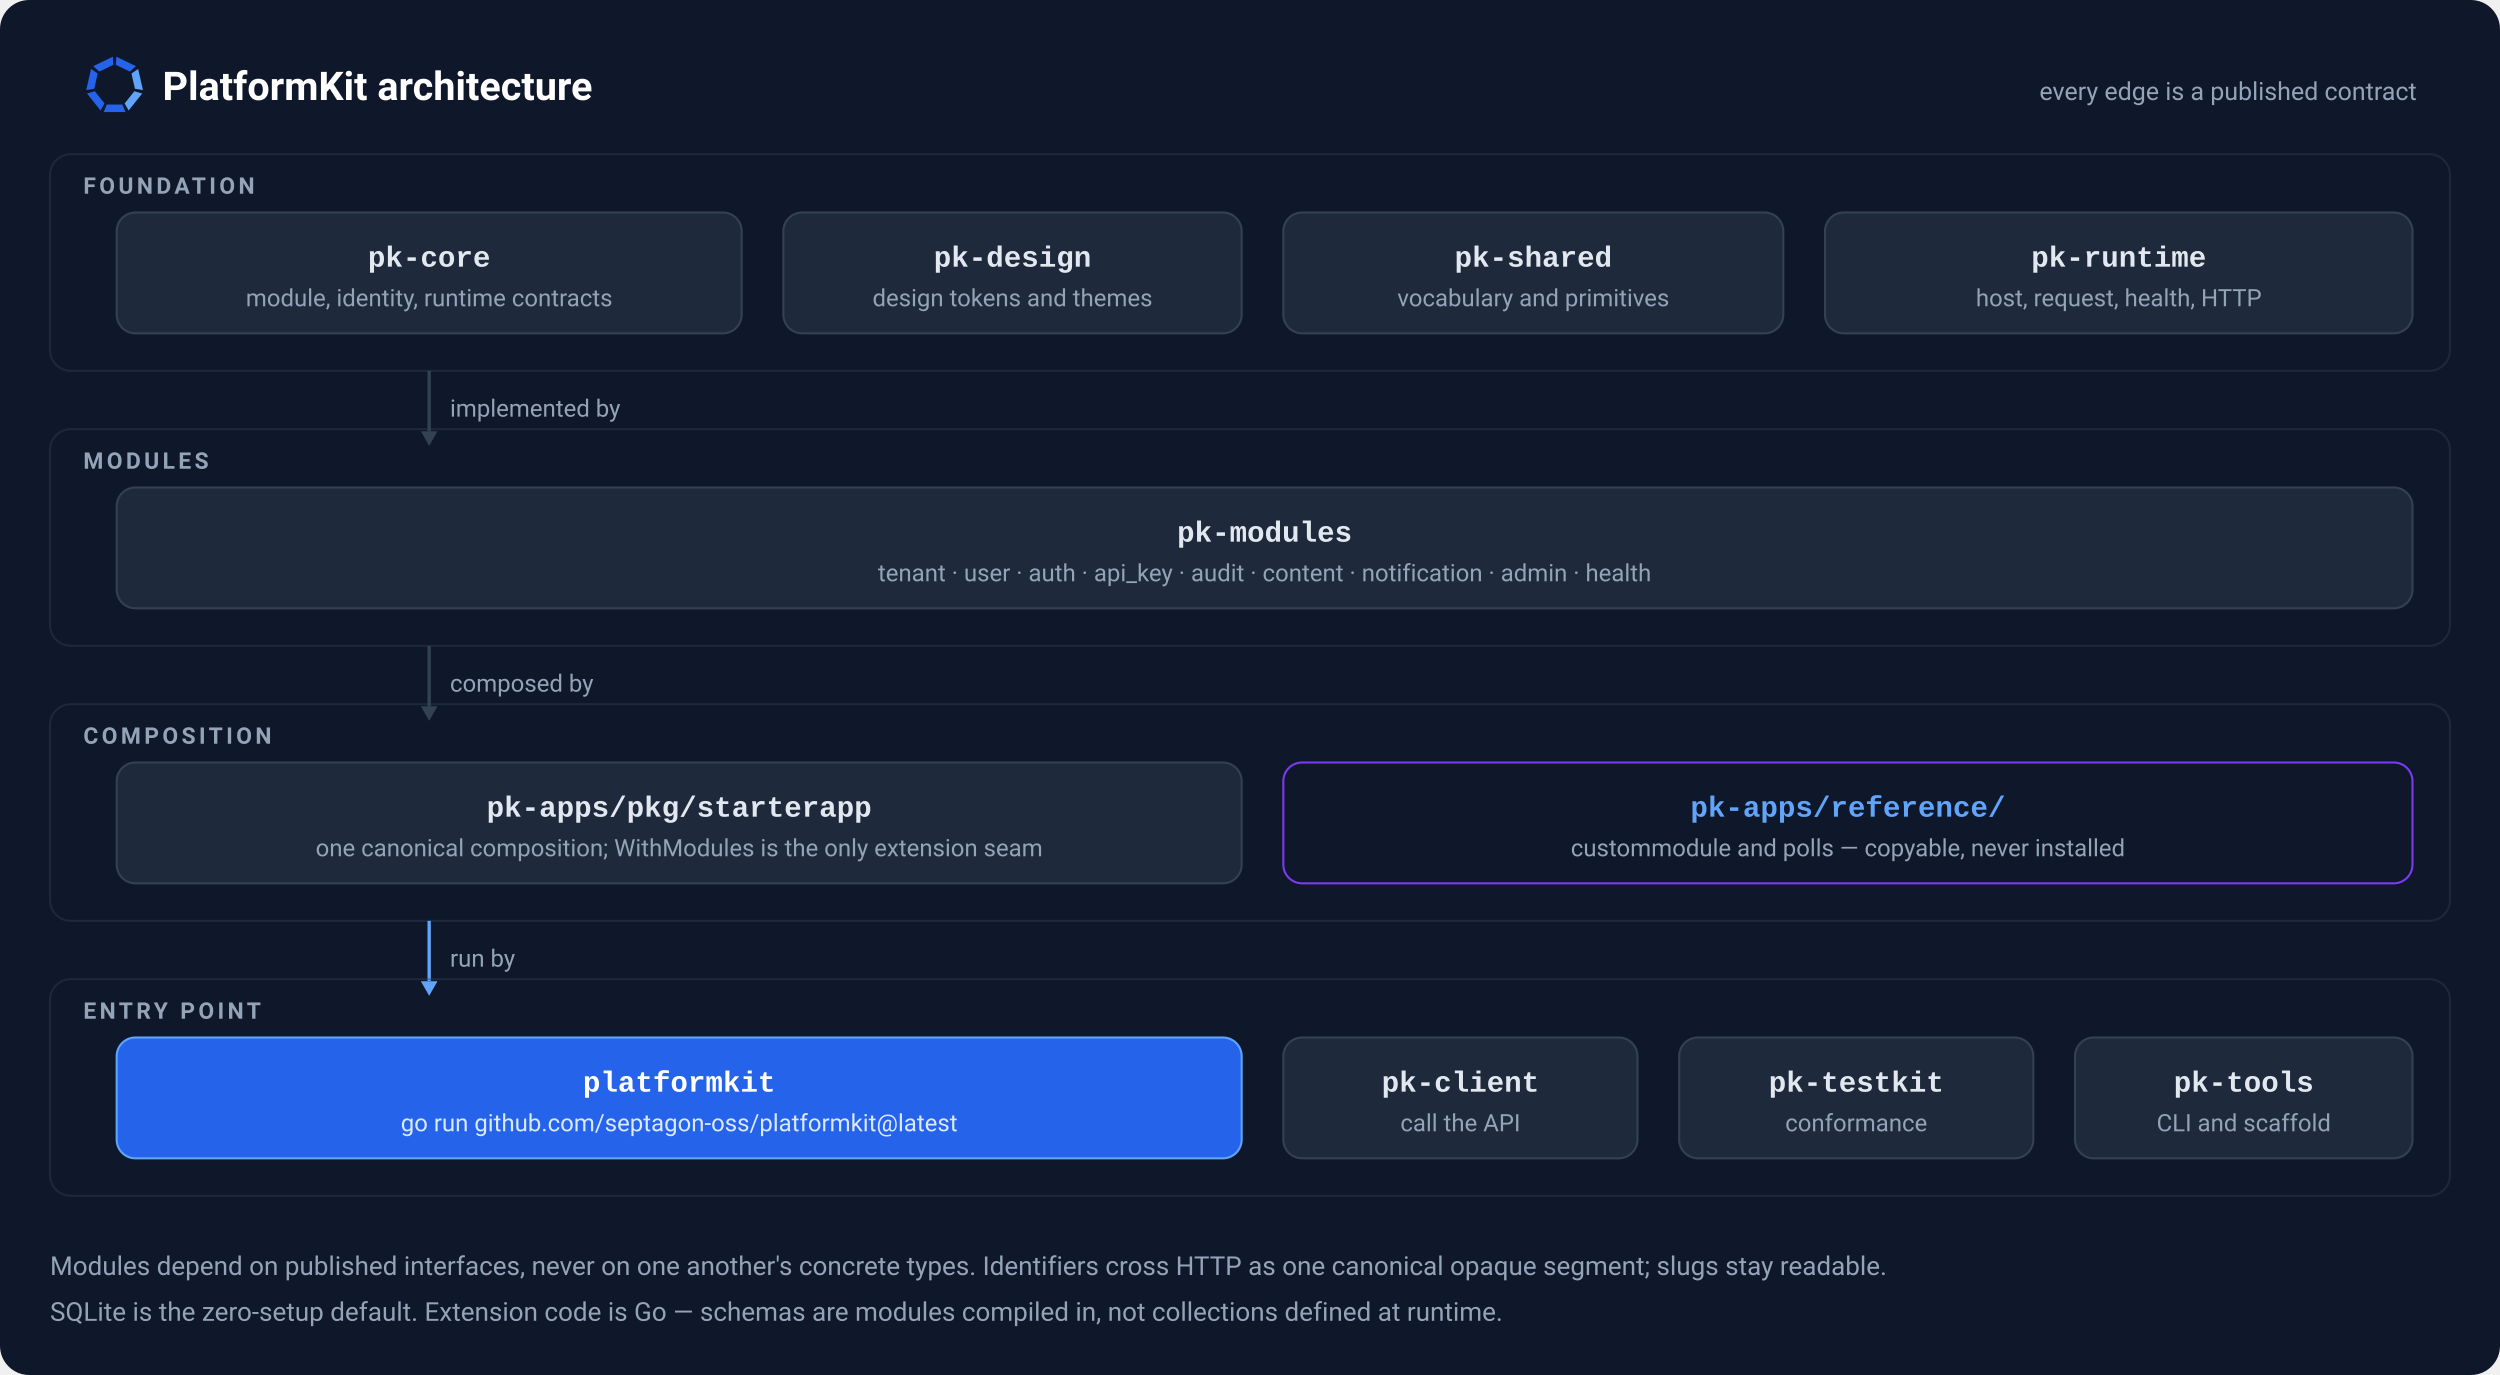
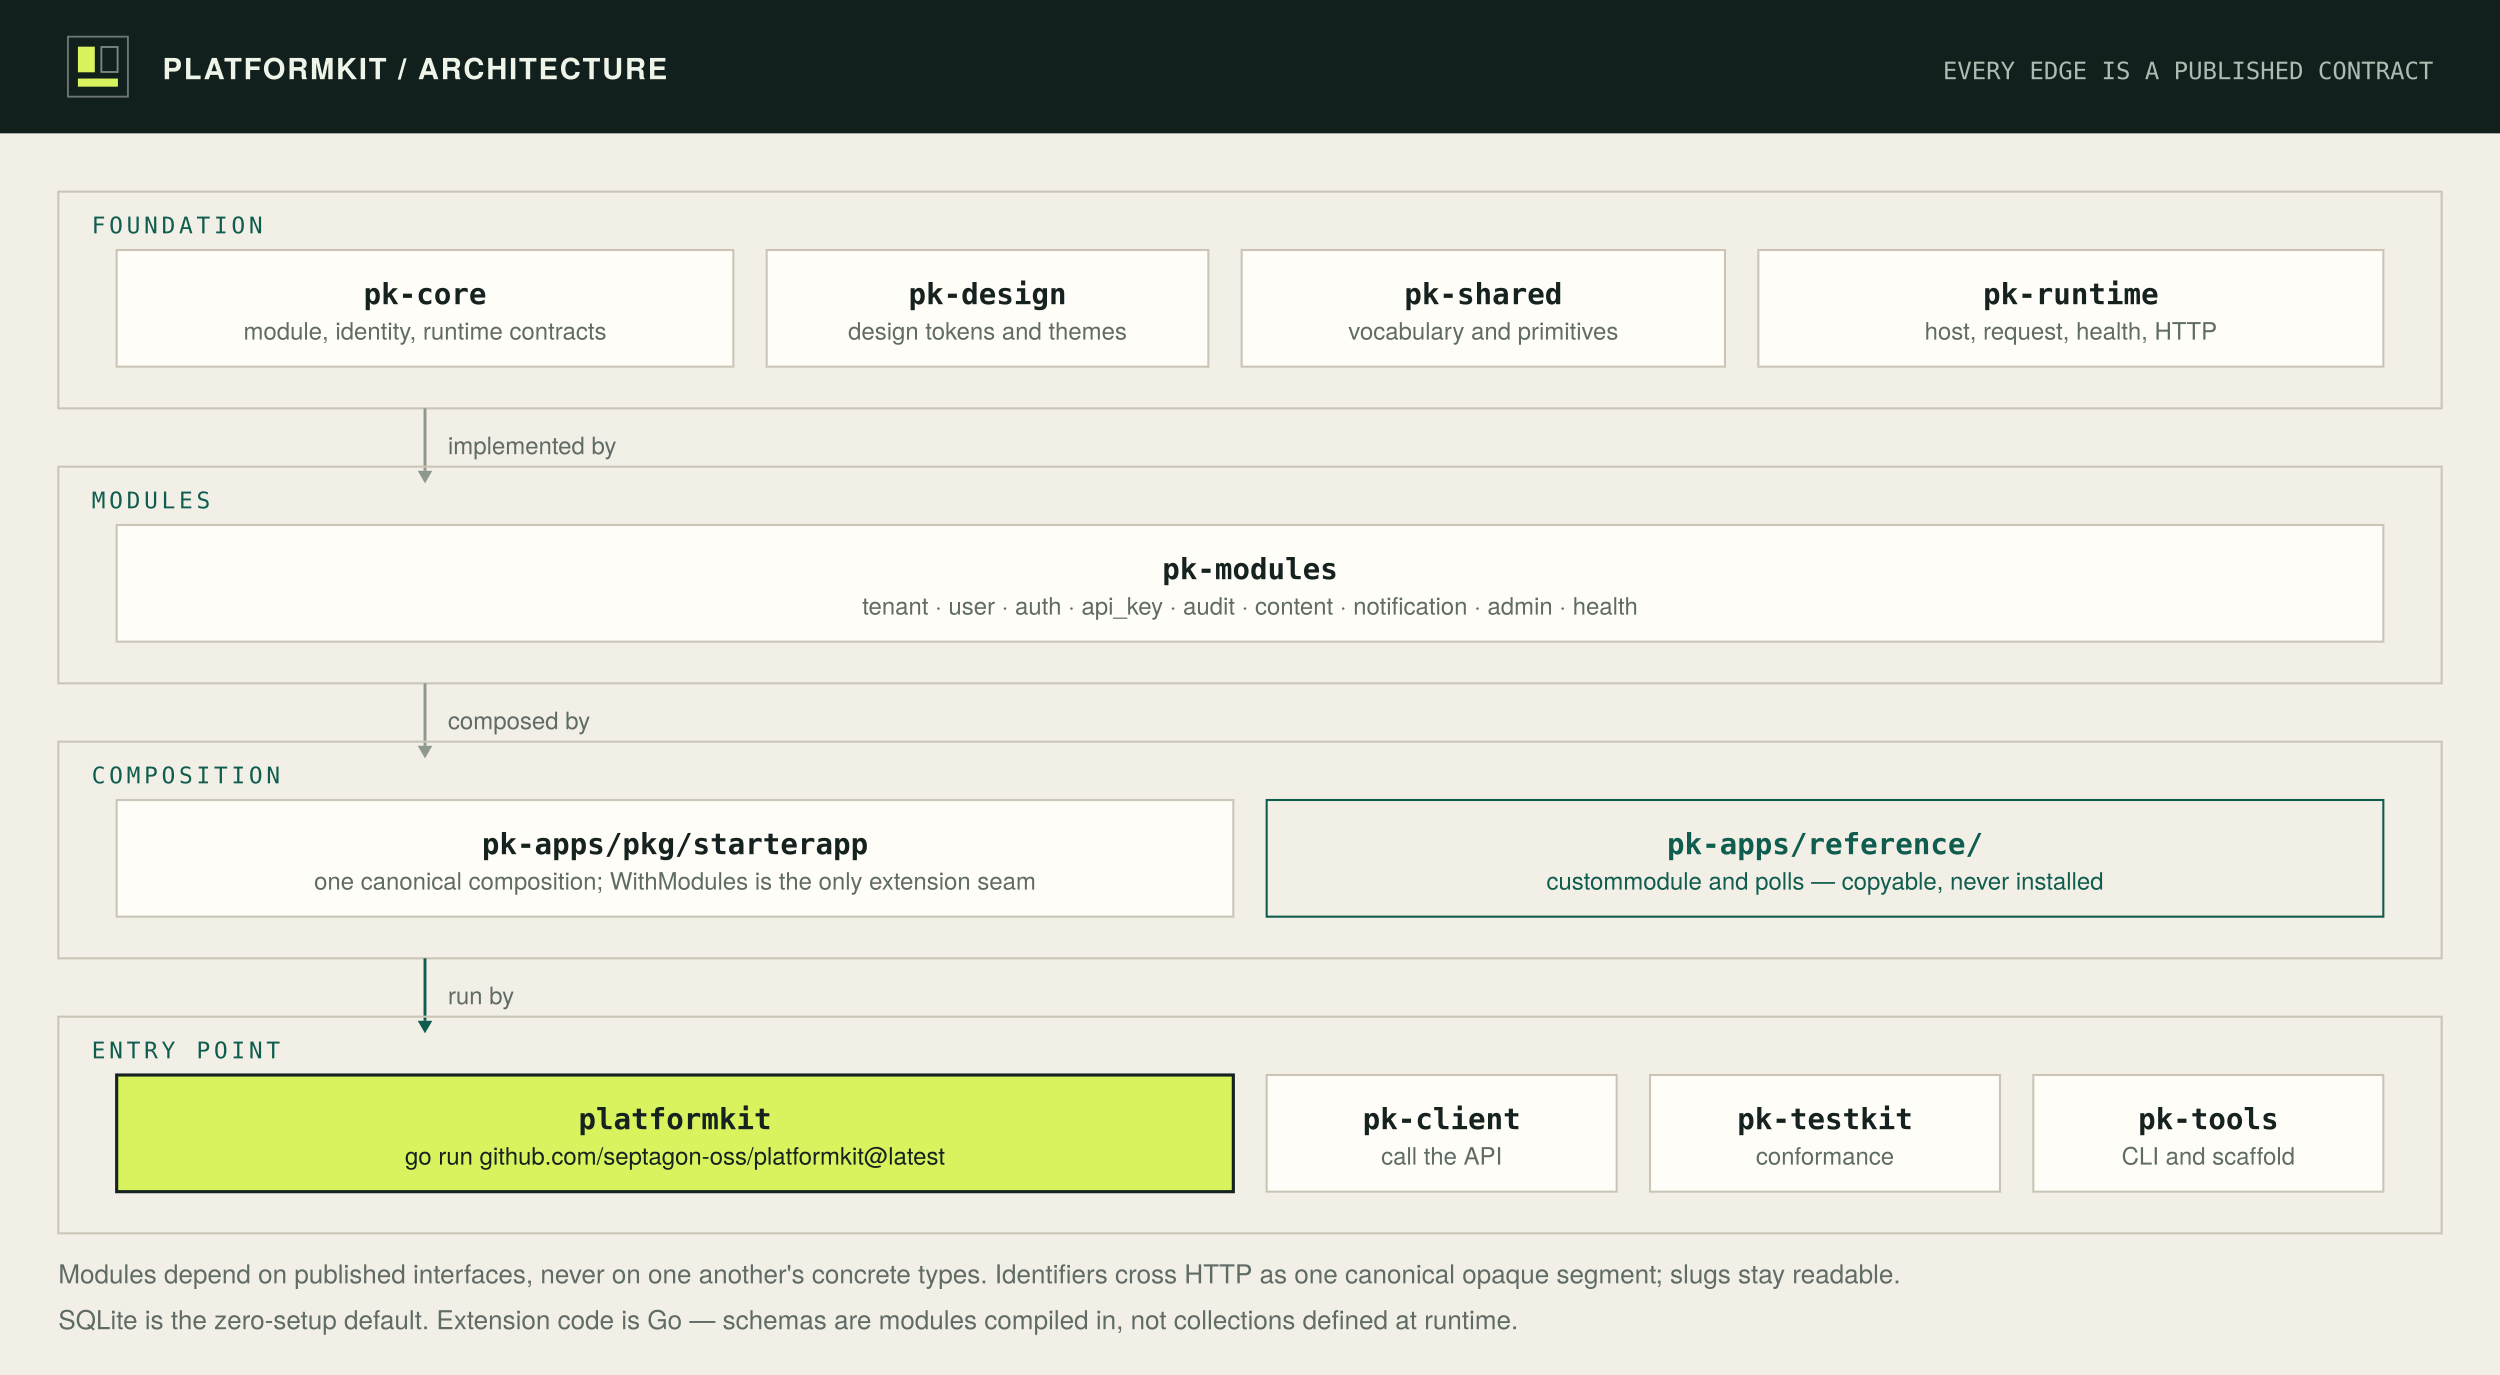
<svg xmlns="http://www.w3.org/2000/svg" viewBox="0 0 1200 660" width="1200" height="660" role="img" aria-label="PlatformKit layered architecture: contracts and tokens at the foundation, a runtime host, nine reference modules that talk only through published ports, one composition in pk-apps, and the platformkit front door; client, testkit and tools sit alongside">
-   <rect width="1200" height="660" rx="14" fill="#0f172a" />
-   <g transform="translate(40,26) scale(0.30)">
-     <path d="M 52.81,4.09 L 84.15,19.18 L 74.50,27.89 L 52.01,17.06 Z" fill="#2563eb" />
-     <path d="M 87.65,23.57 L 95.39,57.48 L 82.56,55.37 L 77.01,31.04 Z" fill="#60a5fa" />
-     <path d="M 94.14,62.95 L 72.45,90.15 L 66.11,78.80 L 81.66,59.29 Z" fill="#60a5fa" />
-     <path d="M 67.39,92.59 L 32.61,92.59 L 37.52,80.55 L 62.48,80.55 Z" fill="#2563eb" />
-     <path d="M 27.55,90.15 L 5.86,62.95 L 18.34,59.29 L 33.89,78.80 Z" fill="#2563eb" />
-     <path d="M 4.61,57.48 L 12.35,23.57 L 22.99,31.04 L 17.44,55.37 Z" fill="#2563eb" />
-     <path d="M 15.85,19.18 L 47.19,4.09 L 47.99,17.06 L 25.50,27.89 Z" fill="#2563eb" />
+   <rect width="1200" height="660" fill="#f2efe7" />
+   <rect width="1200" height="64" fill="#12201d" />
+   <g transform="translate(32,17) scale(0.3)">
+     <rect x="2" y="2" width="96" height="96" fill="none" stroke="rgba(255,255,255,.38)" stroke-width="3" />
+     <rect x="18" y="18" width="27" height="41" fill="#d8f35d" />
+     <rect x="55.5" y="18.5" width="26" height="40" fill="none" stroke="rgba(255,255,255,.45)" stroke-width="3" />
+     <rect x="18" y="69" width="64" height="13" fill="#d8f35d" />
  </g>
-   <text x="78" y="48" font-family="ui-sans-serif,-apple-system,'Segoe UI',Roboto,Helvetica,Arial,sans-serif" font-size="19" font-weight="700" fill="#ffffff">PlatformKit architecture</text>
-   <text x="1160" y="48" text-anchor="end" font-family="ui-sans-serif,-apple-system,'Segoe UI',Roboto,Helvetica,Arial,sans-serif" font-size="12" fill="#94a3b8">every edge is a published contract</text>
-   <rect x="24" y="74" width="1152" height="104" rx="10" fill="none" stroke="#334155" opacity="0.4" />
-   <text x="40" y="93" font-family="ui-sans-serif,-apple-system,'Segoe UI',Roboto,Helvetica,Arial,sans-serif" font-size="11" font-weight="700" letter-spacing="1.6" fill="#94a3b8">FOUNDATION</text>
-   <rect x="56" y="102" width="300" height="58" rx="9" fill="#1e293b" stroke="#334155" />
-   <text x="206.0" y="128" text-anchor="middle" font-family="ui-monospace,SFMono-Regular,Menlo,Consolas,'Liberation Mono',monospace" font-size="14" font-weight="600" fill="#e2e8f0">pk-core</text>
-   <text x="206.0" y="147" text-anchor="middle" font-family="ui-sans-serif,-apple-system,'Segoe UI',Roboto,Helvetica,Arial,sans-serif" font-size="11.5" fill="#94a3b8">module, identity, runtime contracts</text>
-   <rect x="376" y="102" width="220" height="58" rx="9" fill="#1e293b" stroke="#334155" />
-   <text x="486.0" y="128" text-anchor="middle" font-family="ui-monospace,SFMono-Regular,Menlo,Consolas,'Liberation Mono',monospace" font-size="14" font-weight="600" fill="#e2e8f0">pk-design</text>
-   <text x="486.0" y="147" text-anchor="middle" font-family="ui-sans-serif,-apple-system,'Segoe UI',Roboto,Helvetica,Arial,sans-serif" font-size="11.5" fill="#94a3b8">design tokens and themes</text>
-   <rect x="616" y="102" width="240" height="58" rx="9" fill="#1e293b" stroke="#334155" />
-   <text x="736.0" y="128" text-anchor="middle" font-family="ui-monospace,SFMono-Regular,Menlo,Consolas,'Liberation Mono',monospace" font-size="14" font-weight="600" fill="#e2e8f0">pk-shared</text>
-   <text x="736.0" y="147" text-anchor="middle" font-family="ui-sans-serif,-apple-system,'Segoe UI',Roboto,Helvetica,Arial,sans-serif" font-size="11.5" fill="#94a3b8">vocabulary and primitives</text>
-   <rect x="876" y="102" width="282" height="58" rx="9" fill="#1e293b" stroke="#334155" />
-   <text x="1017.0" y="128" text-anchor="middle" font-family="ui-monospace,SFMono-Regular,Menlo,Consolas,'Liberation Mono',monospace" font-size="14" font-weight="600" fill="#e2e8f0">pk-runtime</text>
-   <text x="1017.0" y="147" text-anchor="middle" font-family="ui-sans-serif,-apple-system,'Segoe UI',Roboto,Helvetica,Arial,sans-serif" font-size="11.5" fill="#94a3b8">host, request, health, HTTP</text>
-   <path d="M 206 178 L 206 207" stroke="#334155" stroke-width="1.6" fill="none" />
-   <path d="M 202 207 L 206 214 L 210 207 Z" fill="#334155" />
-   <text x="216" y="200" font-family="ui-sans-serif,-apple-system,'Segoe UI',Roboto,Helvetica,Arial,sans-serif" font-size="11.5" fill="#94a3b8">implemented by</text>
-   <rect x="24" y="206" width="1152" height="104" rx="10" fill="none" stroke="#334155" opacity="0.4" />
-   <text x="40" y="225" font-family="ui-sans-serif,-apple-system,'Segoe UI',Roboto,Helvetica,Arial,sans-serif" font-size="11" font-weight="700" letter-spacing="1.6" fill="#94a3b8">MODULES</text>
-   <rect x="56" y="234" width="1102" height="58" rx="9" fill="#1e293b" stroke="#334155" />
-   <text x="607.0" y="260" text-anchor="middle" font-family="ui-monospace,SFMono-Regular,Menlo,Consolas,'Liberation Mono',monospace" font-size="14" font-weight="600" fill="#e2e8f0">pk-modules</text>
-   <text x="607.0" y="279" text-anchor="middle" font-family="ui-sans-serif,-apple-system,'Segoe UI',Roboto,Helvetica,Arial,sans-serif" font-size="11.5" fill="#94a3b8">tenant · user · auth · api_key · audit · content · notification · admin · health</text>
-   <text x="1148" y="266" text-anchor="end" font-family="ui-sans-serif,-apple-system,'Segoe UI',Roboto,Helvetica,Arial,sans-serif" font-size="11" fill="#94a3b8" />
-   <path d="M 206 310 L 206 339" stroke="#334155" stroke-width="1.6" fill="none" />
-   <path d="M 202 339 L 206 346 L 210 339 Z" fill="#334155" />
-   <text x="216" y="332" font-family="ui-sans-serif,-apple-system,'Segoe UI',Roboto,Helvetica,Arial,sans-serif" font-size="11.5" fill="#94a3b8">composed by</text>
-   <rect x="24" y="338" width="1152" height="104" rx="10" fill="none" stroke="#334155" opacity="0.4" />
-   <text x="40" y="357" font-family="ui-sans-serif,-apple-system,'Segoe UI',Roboto,Helvetica,Arial,sans-serif" font-size="11" font-weight="700" letter-spacing="1.6" fill="#94a3b8">COMPOSITION</text>
-   <rect x="56" y="366" width="540" height="58" rx="9" fill="#1e293b" stroke="#334155" />
-   <text x="326.0" y="392" text-anchor="middle" font-family="ui-monospace,SFMono-Regular,Menlo,Consolas,'Liberation Mono',monospace" font-size="14" font-weight="600" fill="#e2e8f0">pk-apps/pkg/starterapp</text>
-   <text x="326.0" y="411" text-anchor="middle" font-family="ui-sans-serif,-apple-system,'Segoe UI',Roboto,Helvetica,Arial,sans-serif" font-size="11.5" fill="#94a3b8">one canonical composition; WithModules is the only extension seam</text>
-   <rect x="616" y="366" width="542" height="58" rx="9" fill="none" stroke="#7c3aed" />
-   <text x="887.0" y="392" text-anchor="middle" font-family="ui-monospace,SFMono-Regular,Menlo,Consolas,'Liberation Mono',monospace" font-size="14" font-weight="600" fill="#60a5fa">pk-apps/reference/</text>
-   <text x="887.0" y="411" text-anchor="middle" font-family="ui-sans-serif,-apple-system,'Segoe UI',Roboto,Helvetica,Arial,sans-serif" font-size="11.5" fill="#94a3b8">custommodule and polls — copyable, never installed</text>
-   <path d="M 206 442 L 206 471" stroke="#60a5fa" stroke-width="1.6" fill="none" />
-   <path d="M 202 471 L 206 478 L 210 471 Z" fill="#60a5fa" />
-   <text x="216" y="464" font-family="ui-sans-serif,-apple-system,'Segoe UI',Roboto,Helvetica,Arial,sans-serif" font-size="11.5" fill="#94a3b8">run by</text>
-   <rect x="24" y="470" width="1152" height="104" rx="10" fill="none" stroke="#334155" opacity="0.4" />
-   <text x="40" y="489" font-family="ui-sans-serif,-apple-system,'Segoe UI',Roboto,Helvetica,Arial,sans-serif" font-size="11" font-weight="700" letter-spacing="1.6" fill="#94a3b8">ENTRY POINT</text>
-   <rect x="56" y="498" width="540" height="58" rx="9" fill="#2563eb" stroke="#60a5fa" />
-   <text x="326.0" y="524" text-anchor="middle" font-family="ui-monospace,SFMono-Regular,Menlo,Consolas,'Liberation Mono',monospace" font-size="14" font-weight="600" fill="#ffffff">platformkit</text>
-   <text x="326.0" y="543" text-anchor="middle" font-family="ui-sans-serif,-apple-system,'Segoe UI',Roboto,Helvetica,Arial,sans-serif" font-size="11.5" fill="#dbeafe">go run github.com/septagon-oss/platformkit@latest</text>
-   <rect x="616" y="498" width="170" height="58" rx="9" fill="#1e293b" stroke="#334155" />
-   <text x="701.0" y="524" text-anchor="middle" font-family="ui-monospace,SFMono-Regular,Menlo,Consolas,'Liberation Mono',monospace" font-size="14" font-weight="600" fill="#e2e8f0">pk-client</text>
-   <text x="701.0" y="543" text-anchor="middle" font-family="ui-sans-serif,-apple-system,'Segoe UI',Roboto,Helvetica,Arial,sans-serif" font-size="11.5" fill="#94a3b8">call the API</text>
-   <rect x="806" y="498" width="170" height="58" rx="9" fill="#1e293b" stroke="#334155" />
-   <text x="891.0" y="524" text-anchor="middle" font-family="ui-monospace,SFMono-Regular,Menlo,Consolas,'Liberation Mono',monospace" font-size="14" font-weight="600" fill="#e2e8f0">pk-testkit</text>
-   <text x="891.0" y="543" text-anchor="middle" font-family="ui-sans-serif,-apple-system,'Segoe UI',Roboto,Helvetica,Arial,sans-serif" font-size="11.5" fill="#94a3b8">conformance</text>
-   <rect x="996" y="498" width="162" height="58" rx="9" fill="#1e293b" stroke="#334155" />
-   <text x="1077.0" y="524" text-anchor="middle" font-family="ui-monospace,SFMono-Regular,Menlo,Consolas,'Liberation Mono',monospace" font-size="14" font-weight="600" fill="#e2e8f0">pk-tools</text>
-   <text x="1077.0" y="543" text-anchor="middle" font-family="ui-sans-serif,-apple-system,'Segoe UI',Roboto,Helvetica,Arial,sans-serif" font-size="11.5" fill="#94a3b8">CLI and scaffold</text>
-   <text x="24" y="612" font-family="ui-sans-serif,-apple-system,'Segoe UI',Roboto,Helvetica,Arial,sans-serif" font-size="12.5" fill="#94a3b8">Modules depend on published interfaces, never on one another's concrete types. Identifiers cross HTTP as one canonical opaque segment; slugs stay readable.</text>
-   <text x="24" y="634" font-family="ui-sans-serif,-apple-system,'Segoe UI',Roboto,Helvetica,Arial,sans-serif" font-size="12.5" fill="#94a3b8">SQLite is the zero-setup default. Extension code is Go — schemas are modules compiled in, not collections defined at runtime.</text>
+   <text x="78" y="38" font-family="'IBM Plex Sans',Aptos,'Helvetica Neue',sans-serif" font-size="14" font-weight="700" letter-spacing="0.06em" fill="#eff4e9">PLATFORMKIT / ARCHITECTURE</text>
+   <text x="1168" y="38" text-anchor="end" font-family="'IBM Plex Mono','SFMono-Regular',Consolas,monospace" font-size="11.5" fill="#aebbb2">EVERY EDGE IS A PUBLISHED CONTRACT</text>
+   <rect x="28" y="92" width="1144" height="104" fill="none" stroke="#cbc5b8" />
+   <text x="44" y="112" font-family="'IBM Plex Mono','SFMono-Regular',Consolas,monospace" font-size="11" letter-spacing="0.16em" fill="#0f5d4e">FOUNDATION</text>
+   <rect x="56" y="120" width="296" height="56" fill="#fffdf7" stroke="#cbc5b8" stroke-width="1" />
+   <text x="204.0" y="146" text-anchor="middle" font-family="'IBM Plex Mono','SFMono-Regular',Consolas,monospace" font-size="14" font-weight="600" fill="#15221f">pk-core</text>
+   <text x="204.0" y="163" text-anchor="middle" font-family="'IBM Plex Sans',Aptos,'Helvetica Neue',sans-serif" font-size="11.5" fill="#5f6b65">module, identity, runtime contracts</text>
+   <rect x="368" y="120" width="212" height="56" fill="#fffdf7" stroke="#cbc5b8" stroke-width="1" />
+   <text x="474.0" y="146" text-anchor="middle" font-family="'IBM Plex Mono','SFMono-Regular',Consolas,monospace" font-size="14" font-weight="600" fill="#15221f">pk-design</text>
+   <text x="474.0" y="163" text-anchor="middle" font-family="'IBM Plex Sans',Aptos,'Helvetica Neue',sans-serif" font-size="11.5" fill="#5f6b65">design tokens and themes</text>
+   <rect x="596" y="120" width="232" height="56" fill="#fffdf7" stroke="#cbc5b8" stroke-width="1" />
+   <text x="712.0" y="146" text-anchor="middle" font-family="'IBM Plex Mono','SFMono-Regular',Consolas,monospace" font-size="14" font-weight="600" fill="#15221f">pk-shared</text>
+   <text x="712.0" y="163" text-anchor="middle" font-family="'IBM Plex Sans',Aptos,'Helvetica Neue',sans-serif" font-size="11.5" fill="#5f6b65">vocabulary and primitives</text>
+   <rect x="844" y="120" width="300" height="56" fill="#fffdf7" stroke="#cbc5b8" stroke-width="1" />
+   <text x="994.0" y="146" text-anchor="middle" font-family="'IBM Plex Mono','SFMono-Regular',Consolas,monospace" font-size="14" font-weight="600" fill="#15221f">pk-runtime</text>
+   <text x="994.0" y="163" text-anchor="middle" font-family="'IBM Plex Sans',Aptos,'Helvetica Neue',sans-serif" font-size="11.5" fill="#5f6b65">host, request, health, HTTP</text>
+   <path d="M 204 196 L 204 226" stroke="#8f988f" stroke-width="1.4" fill="none" />
+   <path d="M 200.5 226 L 204 232 L 207.5 226 Z" fill="#8f988f" />
+   <text x="215" y="218" font-family="'IBM Plex Sans',Aptos,'Helvetica Neue',sans-serif" font-size="11.5" fill="#5f6b65">implemented by</text>
+   <rect x="28" y="224" width="1144" height="104" fill="none" stroke="#cbc5b8" />
+   <text x="44" y="244" font-family="'IBM Plex Mono','SFMono-Regular',Consolas,monospace" font-size="11" letter-spacing="0.16em" fill="#0f5d4e">MODULES</text>
+   <rect x="56" y="252" width="1088" height="56" fill="#fffdf7" stroke="#cbc5b8" stroke-width="1" />
+   <text x="600.0" y="278" text-anchor="middle" font-family="'IBM Plex Mono','SFMono-Regular',Consolas,monospace" font-size="14" font-weight="600" fill="#15221f">pk-modules</text>
+   <text x="600.0" y="295" text-anchor="middle" font-family="'IBM Plex Sans',Aptos,'Helvetica Neue',sans-serif" font-size="11.5" fill="#5f6b65">tenant · user · auth · api_key · audit · content · notification · admin · health</text>
+   <path d="M 204 328 L 204 358" stroke="#8f988f" stroke-width="1.4" fill="none" />
+   <path d="M 200.5 358 L 204 364 L 207.5 358 Z" fill="#8f988f" />
+   <text x="215" y="350" font-family="'IBM Plex Sans',Aptos,'Helvetica Neue',sans-serif" font-size="11.5" fill="#5f6b65">composed by</text>
+   <rect x="28" y="356" width="1144" height="104" fill="none" stroke="#cbc5b8" />
+   <text x="44" y="376" font-family="'IBM Plex Mono','SFMono-Regular',Consolas,monospace" font-size="11" letter-spacing="0.16em" fill="#0f5d4e">COMPOSITION</text>
+   <rect x="56" y="384" width="536" height="56" fill="#fffdf7" stroke="#cbc5b8" stroke-width="1" />
+   <text x="324.0" y="410" text-anchor="middle" font-family="'IBM Plex Mono','SFMono-Regular',Consolas,monospace" font-size="14" font-weight="600" fill="#15221f">pk-apps/pkg/starterapp</text>
+   <text x="324.0" y="427" text-anchor="middle" font-family="'IBM Plex Sans',Aptos,'Helvetica Neue',sans-serif" font-size="11.5" fill="#5f6b65">one canonical composition; WithModules is the only extension seam</text>
+   <rect x="608" y="384" width="536" height="56" fill="none" stroke="#0f5d4e" stroke-width="1" />
+   <text x="876.0" y="410" text-anchor="middle" font-family="'IBM Plex Mono','SFMono-Regular',Consolas,monospace" font-size="14" font-weight="600" fill="#0f5d4e">pk-apps/reference/</text>
+   <text x="876.0" y="427" text-anchor="middle" font-family="'IBM Plex Sans',Aptos,'Helvetica Neue',sans-serif" font-size="11.5" fill="#0f5d4e">custommodule and polls — copyable, never installed</text>
+   <path d="M 204 460 L 204 490" stroke="#0f5d4e" stroke-width="1.4" fill="none" />
+   <path d="M 200.5 490 L 204 496 L 207.5 490 Z" fill="#0f5d4e" />
+   <text x="215" y="482" font-family="'IBM Plex Sans',Aptos,'Helvetica Neue',sans-serif" font-size="11.5" fill="#5f6b65">run by</text>
+   <rect x="28" y="488" width="1144" height="104" fill="none" stroke="#cbc5b8" />
+   <text x="44" y="508" font-family="'IBM Plex Mono','SFMono-Regular',Consolas,monospace" font-size="11" letter-spacing="0.16em" fill="#0f5d4e">ENTRY POINT</text>
+   <rect x="56" y="516" width="536" height="56" fill="#d8f35d" stroke="#15221f" stroke-width="1.5" />
+   <text x="324.0" y="542" text-anchor="middle" font-family="'IBM Plex Mono','SFMono-Regular',Consolas,monospace" font-size="14" font-weight="600" fill="#15221f">platformkit</text>
+   <text x="324.0" y="559" text-anchor="middle" font-family="'IBM Plex Sans',Aptos,'Helvetica Neue',sans-serif" font-size="11.5" fill="#15221f">go run github.com/septagon-oss/platformkit@latest</text>
+   <rect x="608" y="516" width="168" height="56" fill="#fffdf7" stroke="#cbc5b8" stroke-width="1" />
+   <text x="692.0" y="542" text-anchor="middle" font-family="'IBM Plex Mono','SFMono-Regular',Consolas,monospace" font-size="14" font-weight="600" fill="#15221f">pk-client</text>
+   <text x="692.0" y="559" text-anchor="middle" font-family="'IBM Plex Sans',Aptos,'Helvetica Neue',sans-serif" font-size="11.5" fill="#5f6b65">call the API</text>
+   <rect x="792" y="516" width="168" height="56" fill="#fffdf7" stroke="#cbc5b8" stroke-width="1" />
+   <text x="876.0" y="542" text-anchor="middle" font-family="'IBM Plex Mono','SFMono-Regular',Consolas,monospace" font-size="14" font-weight="600" fill="#15221f">pk-testkit</text>
+   <text x="876.0" y="559" text-anchor="middle" font-family="'IBM Plex Sans',Aptos,'Helvetica Neue',sans-serif" font-size="11.5" fill="#5f6b65">conformance</text>
+   <rect x="976" y="516" width="168" height="56" fill="#fffdf7" stroke="#cbc5b8" stroke-width="1" />
+   <text x="1060.0" y="542" text-anchor="middle" font-family="'IBM Plex Mono','SFMono-Regular',Consolas,monospace" font-size="14" font-weight="600" fill="#15221f">pk-tools</text>
+   <text x="1060.0" y="559" text-anchor="middle" font-family="'IBM Plex Sans',Aptos,'Helvetica Neue',sans-serif" font-size="11.5" fill="#5f6b65">CLI and scaffold</text>
+   <text x="28" y="616" font-family="'IBM Plex Sans',Aptos,'Helvetica Neue',sans-serif" font-size="12.5" fill="#5f6b65">Modules depend on published interfaces, never on one another's concrete types. Identifiers cross HTTP as one canonical opaque segment; slugs stay readable.</text>
+   <text x="28" y="638" font-family="'IBM Plex Sans',Aptos,'Helvetica Neue',sans-serif" font-size="12.5" fill="#5f6b65">SQLite is the zero-setup default. Extension code is Go — schemas are modules compiled in, not collections defined at runtime.</text>
</svg>
